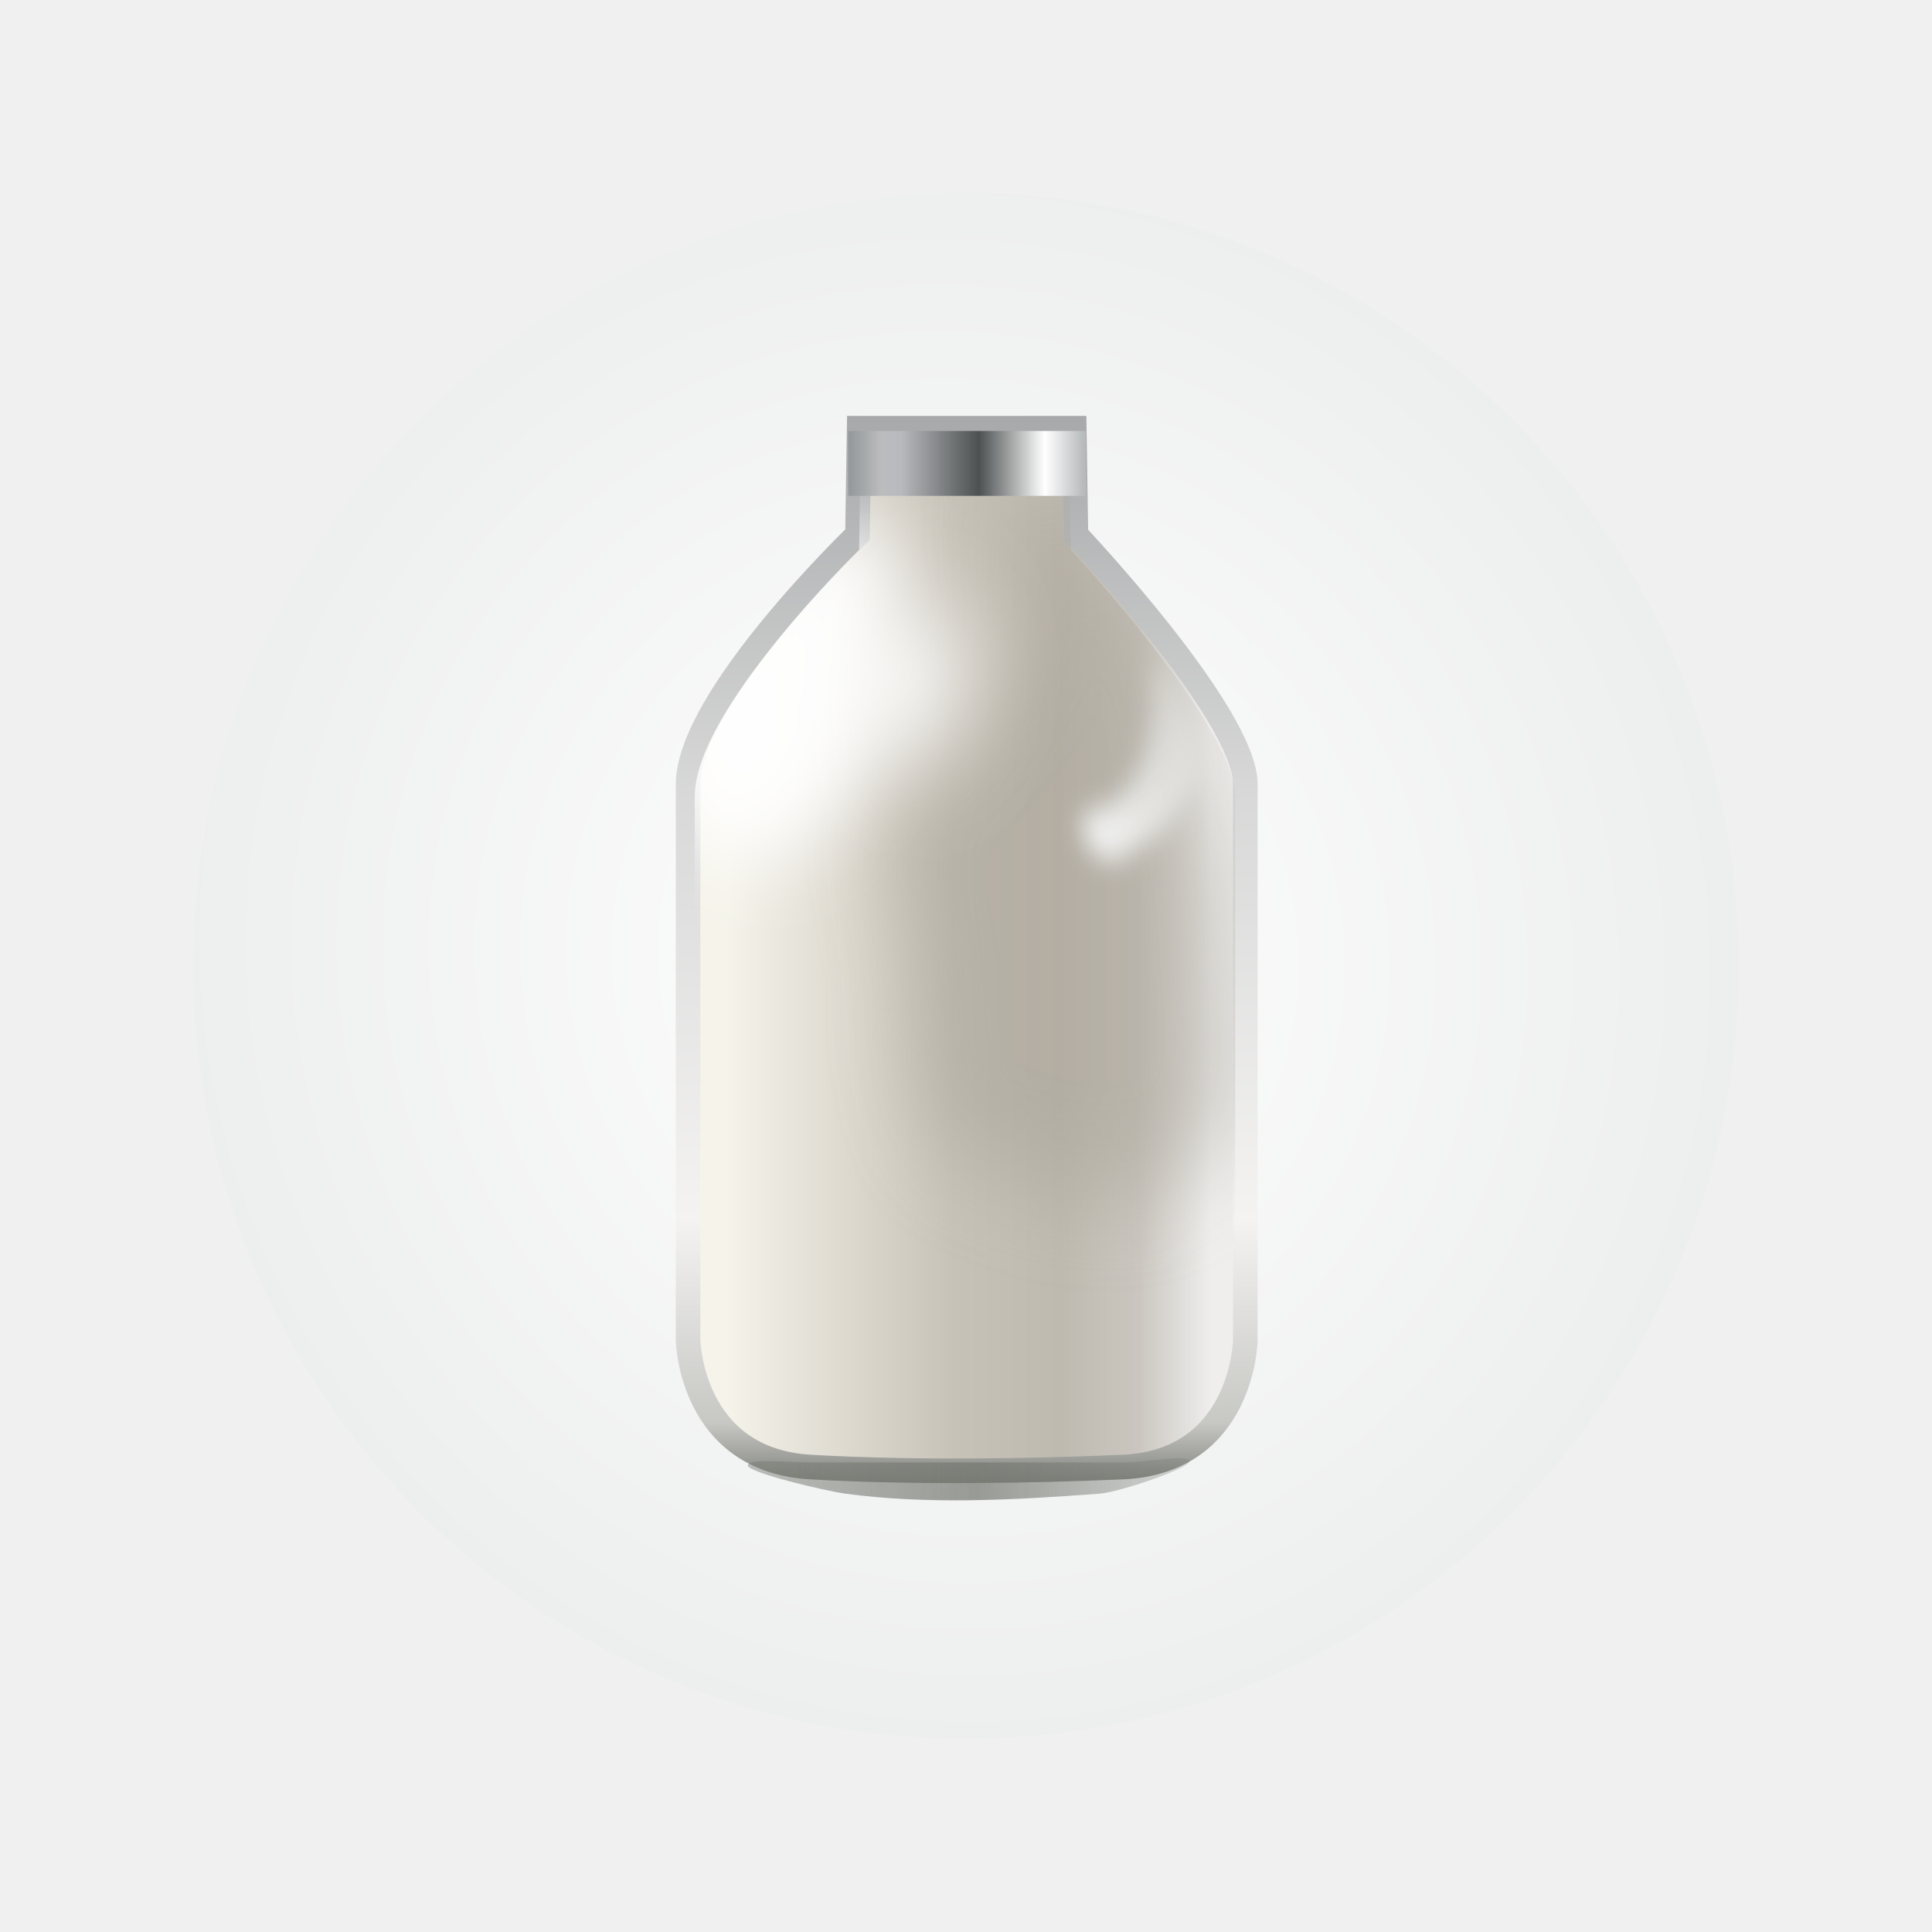
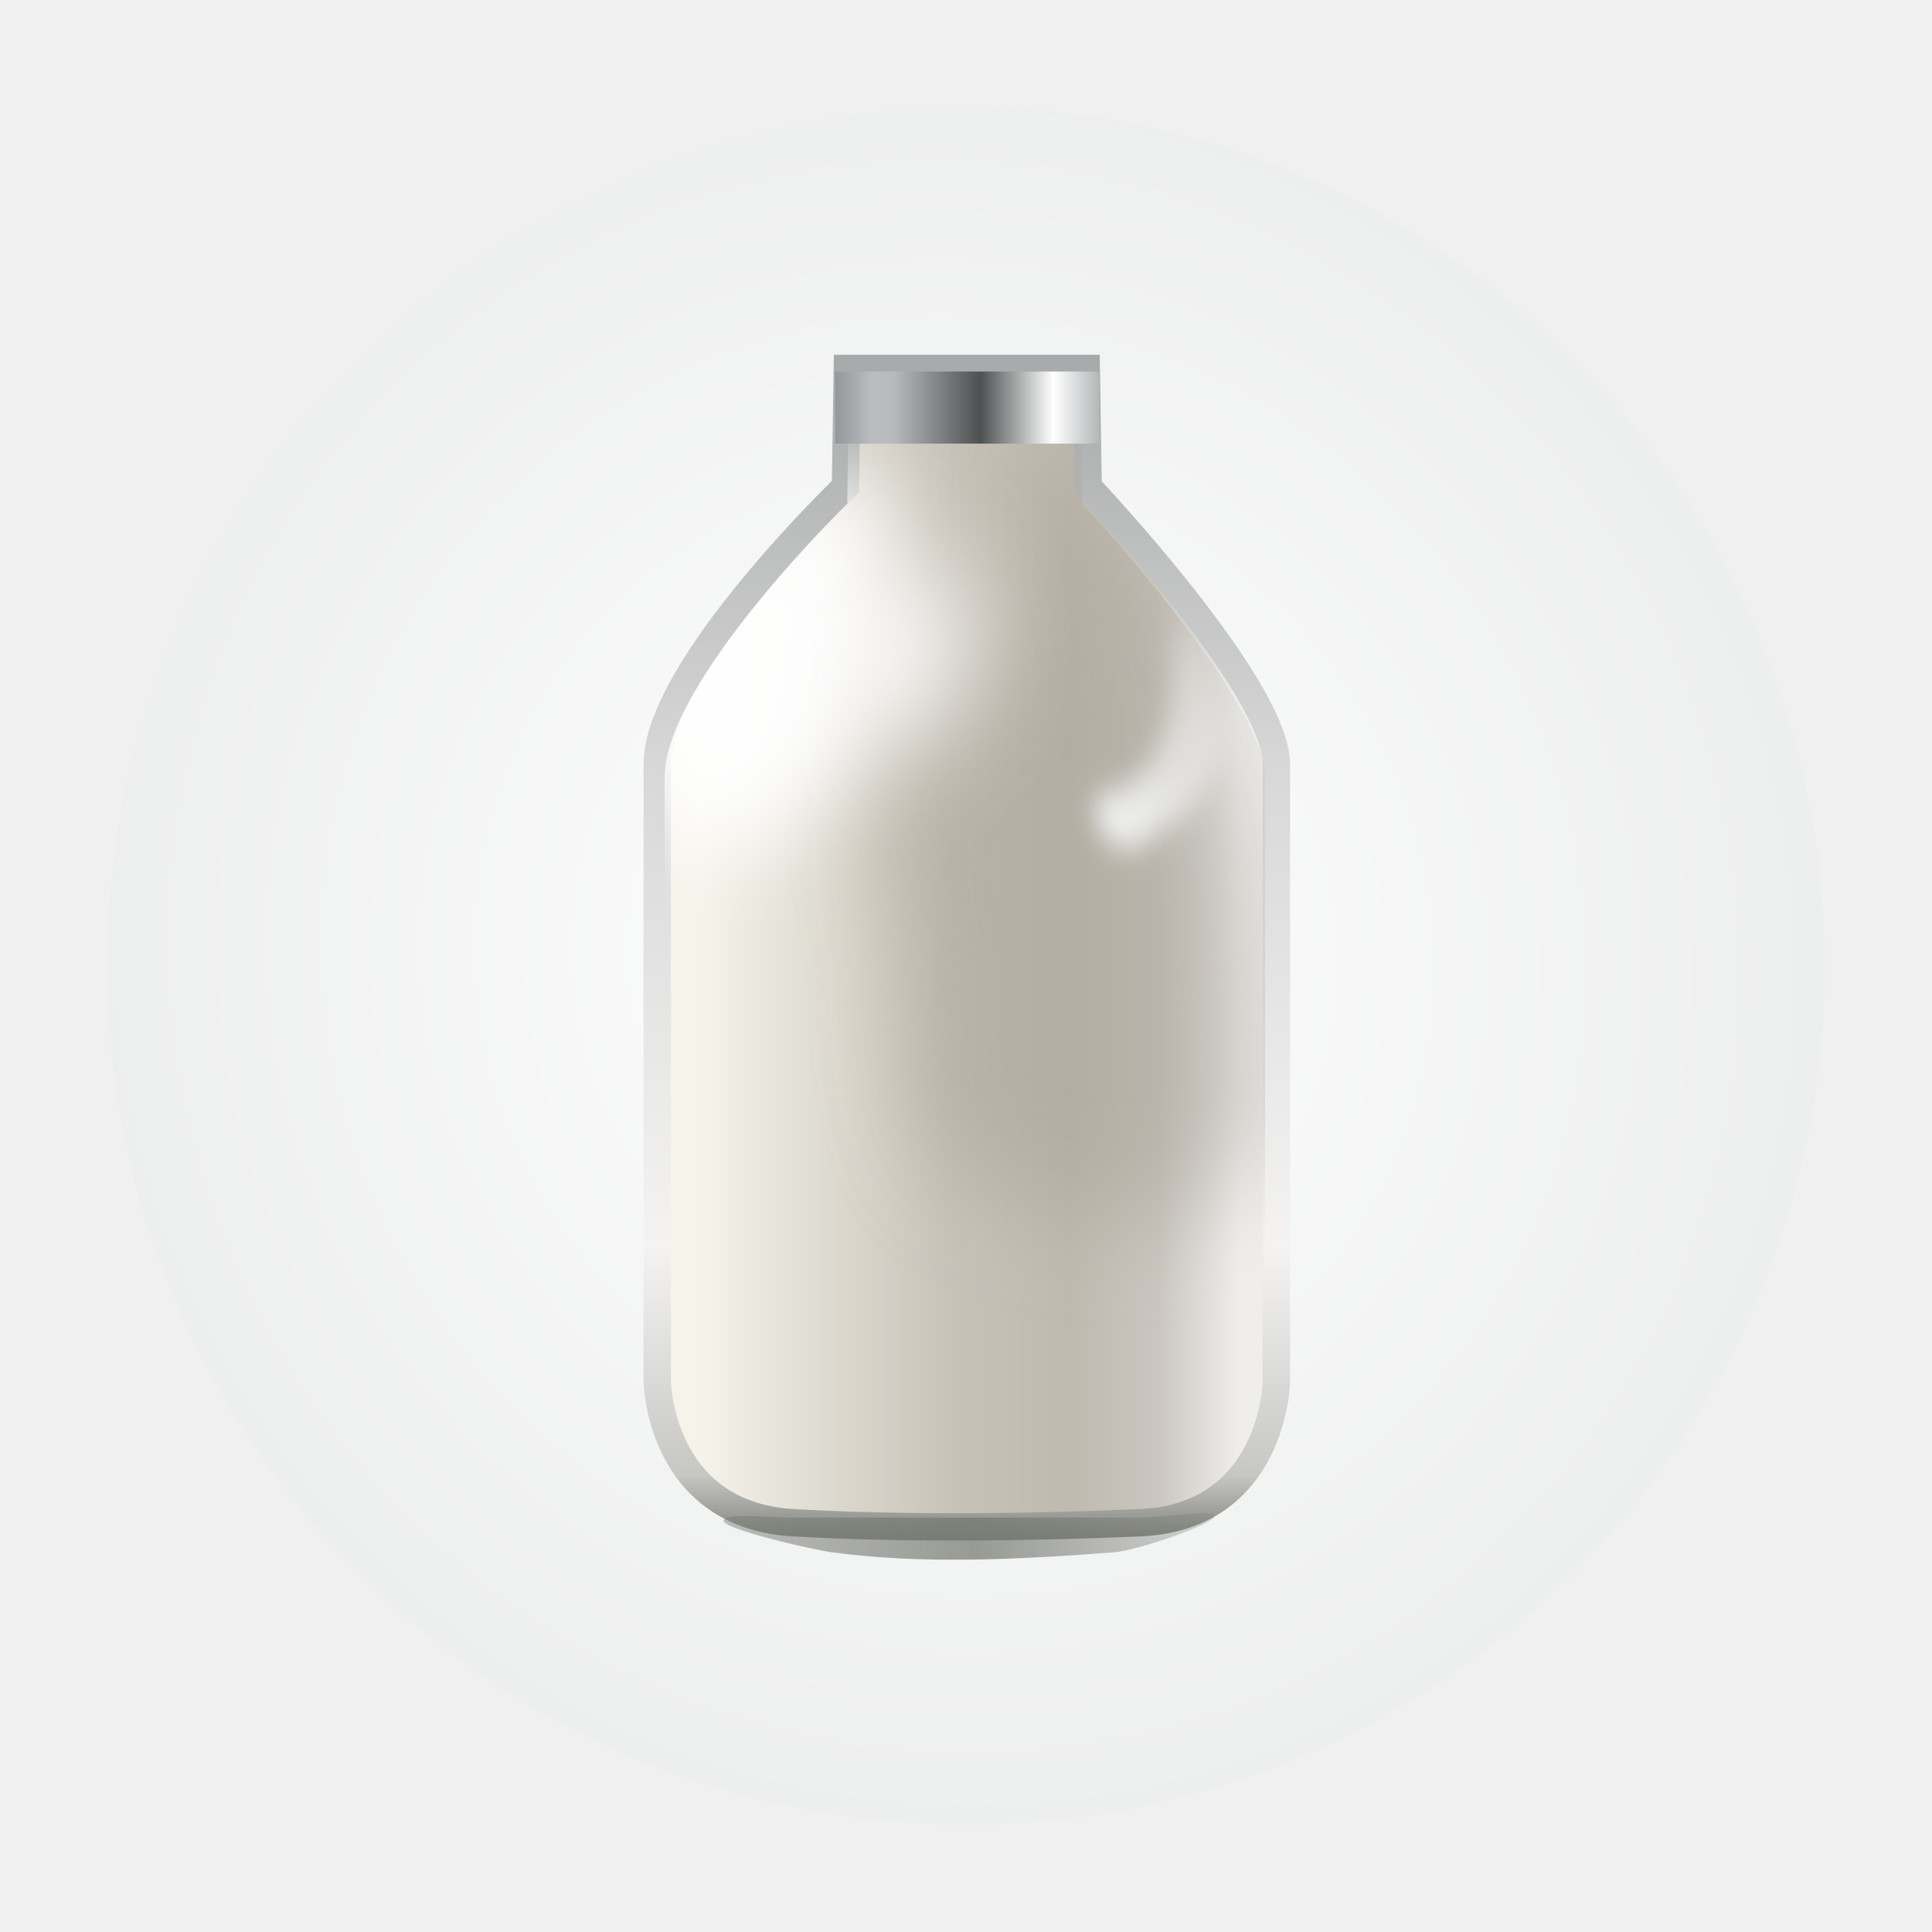
- <svg xmlns="http://www.w3.org/2000/svg" xmlns:xlink="http://www.w3.org/1999/xlink" width="100" height="100" id="svg3839" version="1.1">
+ <svg xmlns="http://www.w3.org/2000/svg" xmlns:xlink="http://www.w3.org/1999/xlink" width="96" height="96" viewBox="5 5 90 90" id="svg3839" version="1.1">
  <defs id="defs3841">
    <linearGradient id="linearGradient3882-5">
      <stop style="stop-color:#404040;stop-opacity:1;" offset="0" id="stop3884-1" />
      <stop style="stop-color:#808080;stop-opacity:1;" offset="1" id="stop3886-5" />
    </linearGradient>
    <radialGradient r="14.859" fy="78.053" fx="77.871" cy="78.053" cx="77.871" gradientTransform="matrix(0.5131857,0.8888638,-0.8660252,0.5000004,105.5042,-30.18999)" gradientUnits="userSpaceOnUse" id="radialGradient4378" xlink:href="#linearGradient5789-6" />
    <linearGradient id="linearGradient5789-6">
      <stop id="stop5791-8" offset="0" style="stop-color:#f7f7f7;stop-opacity:1;" />
      <stop id="stop5793-8" offset="1" style="stop-color:#d0d3d4;stop-opacity:1;" />
    </linearGradient>
    <radialGradient r="9.27" fy="247.498" fx="122.966" cy="247.498" cx="122.966" gradientTransform="matrix(0.2876795,0.4921726,-0.4889214,0.2857791,208.5988,116.2478)" gradientUnits="userSpaceOnUse" id="radialGradient4380" xlink:href="#linearGradient5862" />
    <linearGradient id="linearGradient5862">
      <stop style="stop-color:#5c5c5c;stop-opacity:1" offset="0" id="stop5864" />
      <stop style="stop-color:#232323;stop-opacity:1" offset="1" id="stop5866" />
    </linearGradient>
-     <filter color-interpolation-filters="sRGB" id="filter5817">
-       <feGaussianBlur stdDeviation="0.208" id="feGaussianBlur5819" />
-     </filter>
    <linearGradient y2="205.446" x2="8.304" y1="189.249" x1="8.304" gradientUnits="userSpaceOnUse" id="linearGradient5011-6">
      <stop id="stop5013-0" style="stop-color:#c2ffff;stop-opacity:1;" offset="0" />
      <stop id="stop5015-3" style="stop-color:#9DCAEA" offset="1" />
    </linearGradient>
    <radialGradient r="40.307" fy="-930.557" fx="2184.907" cy="-930.557" cx="2184.907" gradientTransform="matrix(0.5975299,0.8019498,-0.8018833,0.5974807,133.1623,-2126.753)" gradientUnits="userSpaceOnUse" id="radialGradient9241" xlink:href="#linearGradient3882-5" />
    <radialGradient xlink:href="#linearGradient5011-6" id="radialGradient9276" gradientUnits="userSpaceOnUse" gradientTransform="matrix(10.21596,-8.7059644e-6,7.4256772e-6,8.713617,-397.6177,622.9592)" cx="42.347" cy="43.082" fx="42.347" fy="43.082" r="3.328" />
    <radialGradient xlink:href="#linearGradient5368" id="radialGradient121392" gradientUnits="userSpaceOnUse" gradientTransform="matrix(0.6957105,0.6957105,-0.712963,0.7129589,205.9447,138.8754)" cx="77.995" cy="78.256" fx="77.995" fy="78.256" r="14.859" />
    <linearGradient id="linearGradient5368">
      <stop style="stop-color:#853500;stop-opacity:1;" offset="0" id="stop5370" />
      <stop style="stop-color:#552200;stop-opacity:1;" offset="1" id="stop5372" />
    </linearGradient>
    <radialGradient xlink:href="#linearGradient5368" id="radialGradient9369" gradientUnits="userSpaceOnUse" gradientTransform="matrix(1.870818,1.857162,-1.917211,1.903206,53.88504,708.6824)" cx="77.995" cy="78.256" fx="77.995" fy="78.256" r="14.859" />
    <radialGradient r="14.859" fy="78.053" fx="77.871" cy="78.053" cx="77.871" gradientTransform="matrix(0.493512,0.854788,-0.8328249,0.4808322,187.8425,223.0109)" gradientUnits="userSpaceOnUse" id="radialGradient4469" xlink:href="#linearGradient6104" />
    <linearGradient id="linearGradient6104">
      <stop id="stop6106" offset="0" style="stop-color:#ebebeb;stop-opacity:1;" />
      <stop id="stop6108" offset="1" style="stop-color:#cfd1d1;stop-opacity:1;" />
    </linearGradient>
    <radialGradient xlink:href="#linearGradient6104" id="radialGradient9419" gradientUnits="userSpaceOnUse" gradientTransform="matrix(1.34933,2.337108,-2.277058,1.314661,122.6999,714.3879)" cx="77.871" cy="78.053" fx="77.871" fy="78.053" r="14.859" />
    <radialGradient xlink:href="#linearGradient5368" id="radialGradient9423" gradientUnits="userSpaceOnUse" gradientTransform="matrix(1.968526,1.954156,-2.017342,2.002605,56.17704,691.2552)" cx="77.995" cy="78.256" fx="77.995" fy="78.256" r="14.859" />
    <linearGradient id="linearGradient5789">
      <stop style="stop-color:#f7f7f7;stop-opacity:1;" offset="0" id="stop5791" />
      <stop style="stop-color:#d0d3d4;stop-opacity:1;" offset="1" id="stop5793" />
    </linearGradient>
    <radialGradient r="14.859" fy="78.053" fx="77.871" cy="78.053" cx="77.871" gradientTransform="matrix(0.5131857,0.8888638,-0.8660252,0.5000004,105.5042,-30.18999)" gradientUnits="userSpaceOnUse" id="radialGradient5970" xlink:href="#linearGradient5789" />
    <radialGradient r="14.859" fy="78.053" fx="77.871" cy="78.053" cx="77.871" gradientTransform="matrix(0.5131857,0.8888638,-0.8660252,0.5000004,105.5042,-30.18999)" gradientUnits="userSpaceOnUse" id="radialGradient4479" xlink:href="#linearGradient6400" />
    <linearGradient id="linearGradient6400">
      <stop style="stop-color:#99e4e9;stop-opacity:1" offset="0" id="stop6402" />
      <stop style="stop-color:#60a4b7;stop-opacity:1" offset="1" id="stop6404" />
    </linearGradient>
    <radialGradient r="14.859" fy="78.053" fx="77.871" cy="78.053" cx="77.871" gradientTransform="matrix(0.5131857,0.8888638,-0.8660252,0.5000004,105.5042,-30.18999)" gradientUnits="userSpaceOnUse" id="radialGradient4494" xlink:href="#linearGradient6059-7" />
    <linearGradient id="linearGradient6059-7">
      <stop style="stop-color:#ffffff;stop-opacity:1;" offset="0" id="stop6061-8" />
      <stop style="stop-color:#edeeee;stop-opacity:1;" offset="1" id="stop6063-1" />
    </linearGradient>
    <radialGradient r="14.859" fy="78.053" fx="77.871" cy="78.053" cx="77.871" gradientTransform="matrix(0.5131857,0.8888638,-0.8660252,0.5000004,105.5042,-30.18999)" gradientUnits="userSpaceOnUse" id="radialGradient4513" xlink:href="#linearGradient4224" />
    <linearGradient id="linearGradient4224">
      <stop id="stop4226" offset="0" style="stop-color:#fa9b39;stop-opacity:1" />
      <stop id="stop4228" offset="1" style="stop-color:#e4722e;stop-opacity:1" />
    </linearGradient>
    <radialGradient r="14.859" fy="78.053" fx="77.871" cy="78.053" cx="77.871" gradientTransform="matrix(0.5131857,0.8888638,-0.8660252,0.5000004,105.5042,-30.18999)" gradientUnits="userSpaceOnUse" id="radialGradient4393" xlink:href="#linearGradient4395" />
    <linearGradient id="linearGradient4395">
      <stop style="stop-color:#778acb;stop-opacity:1" offset="0" id="stop4397" />
      <stop style="stop-color:#3d539f;stop-opacity:1" offset="1" id="stop4399" />
    </linearGradient>
    <radialGradient xlink:href="#linearGradient121048" id="radialGradient121133" gradientUnits="userSpaceOnUse" gradientTransform="matrix(0.71775,0.71775,-0.7071077,0.7071059,397.1335,11.62463)" cx="183.156" cy="488.522" fx="183.156" fy="488.522" r="100.349" />
    <linearGradient id="linearGradient121048">
      <stop style="stop-color:#5f666d;stop-opacity:1" offset="0" id="stop121050" />
      <stop style="stop-color:#030308;stop-opacity:1" offset="1" id="stop121052" />
    </linearGradient>
-     <filter height="1.648" y="-0.324" width="1.648" x="-0.324" id="filter4655-4" color-interpolation-filters="sRGB">
-       <feGaussianBlur id="feGaussianBlur4657-9" stdDeviation="0.549" />
-     </filter>
    <radialGradient xlink:href="#linearGradient4759" id="radialGradient121135" gradientUnits="userSpaceOnUse" gradientTransform="matrix(0.71775,0.71775,-0.7071077,0.7071059,397.1335,11.62463)" cx="183.156" cy="488.522" fx="183.156" fy="488.522" r="100.349" />
    <linearGradient id="linearGradient4759">
      <stop id="stop4761" offset="0" style="stop-color:#363a3e;stop-opacity:1" />
      <stop id="stop4763" offset="1" style="stop-color:#030308;stop-opacity:1" />
    </linearGradient>
    <radialGradient r="14.859" fy="74.793" fx="64.386" cy="74.793" cx="64.386" gradientTransform="matrix(1.046313,1.812267,-1.765702,1.01943,220.2682,165.1873)" gradientUnits="userSpaceOnUse" id="radialGradient4703" xlink:href="#linearGradient121335" />
    <linearGradient id="linearGradient121335">
      <stop id="stop121337" offset="0" style="stop-color:#fdff97;stop-opacity:1;" />
      <stop id="stop121339" offset="1" style="stop-color:#f8e603;stop-opacity:1" />
    </linearGradient>
-     <filter color-interpolation-filters="sRGB" height="1.648" y="-0.324" width="1.648" x="-0.324" id="filter4655">
-       <feGaussianBlur id="feGaussianBlur4657" stdDeviation="0.549" />
-     </filter>
-     <filter height="1.648" y="-0.324" width="1.648" x="-0.324" id="filter4655-4-1" color-interpolation-filters="sRGB">
-       <feGaussianBlur id="feGaussianBlur4657-9-5" stdDeviation="0.549" />
-     </filter>
    <radialGradient xlink:href="#linearGradient121407" id="radialGradient121835" gradientUnits="userSpaceOnUse" gradientTransform="matrix(0.5131857,0.8888638,-0.8660252,0.5000004,105.5042,-30.18999)" cx="77.871" cy="78.053" fx="77.871" fy="78.053" r="14.859" />
    <linearGradient id="linearGradient121407">
      <stop id="stop121409" offset="0" style="stop-color:#f7f9e5;stop-opacity:1;" />
      <stop id="stop121411" offset="1" style="stop-color:#eceaa0;stop-opacity:1;" />
    </linearGradient>
    <radialGradient xlink:href="#linearGradient6059-7-0-3" id="radialGradient123410" gradientUnits="userSpaceOnUse" gradientTransform="matrix(0.5131857,0.8888638,-0.8660252,0.5000004,105.5042,-30.18999)" cx="77.871" cy="78.053" fx="77.871" fy="78.053" r="14.859" />
    <linearGradient id="linearGradient6059-7-0-3">
      <stop style="stop-color:#ffffff;stop-opacity:1;" offset="0" id="stop6061-8-0-5" />
      <stop style="stop-color:#edeeee;stop-opacity:1;" offset="1" id="stop6063-1-3-5" />
    </linearGradient>
    <linearGradient xlink:href="#linearGradient121581" id="linearGradient123412" gradientUnits="userSpaceOnUse" gradientTransform="matrix(0.8964234,0,0,1.014783,-20.66266,36.91219)" x1="211.918" y1="375.137" x2="222.4" y2="375.137" />
    <linearGradient id="linearGradient121581">
      <stop style="stop-color:#f5f3ea;stop-opacity:1" offset="0" id="stop121583" />
      <stop id="stop121625" offset="0.47" style="stop-color:#c7c2b8;stop-opacity:1;" />
      <stop id="stop121589" offset="0.687" style="stop-color:#bfbab0;stop-opacity:1" />
      <stop style="stop-color:#cac6bf;stop-opacity:1;" offset="0.849" id="stop121627" />
      <stop style="stop-color:#efeeed;stop-opacity:1" offset="1" id="stop121585" />
    </linearGradient>
    <linearGradient xlink:href="#linearGradient121737" id="linearGradient123414" gradientUnits="userSpaceOnUse" gradientTransform="matrix(0.8964234,0,0,1.014783,-20.66266,36.91219)" x1="217.41" y1="380.061" x2="217.41" y2="358.976" />
    <linearGradient id="linearGradient121737">
      <stop id="stop121739" offset="0" style="stop-color:#767972;stop-opacity:1" />
      <stop style="stop-color:#c7c7c4;stop-opacity:1;" offset="0.061" id="stop121747" />
      <stop style="stop-color:#f4f3f2;stop-opacity:1" offset="0.246" id="stop121741" />
      <stop style="stop-color:#d8d8d8;stop-opacity:1" offset="0.635" id="stop121743" />
      <stop id="stop121745" offset="1" style="stop-color:#a3a5a6;stop-opacity:1" />
    </linearGradient>
    <clipPath clipPathUnits="userSpaceOnUse" id="clipPath121707">
-       <path id="path121709" d="m 214.79,359.759 -0.036,2.033 c 0,0 -3.664,3.108 -3.664,4.77 0,2.419 0,10.624 0,10.624 0,0 0.051,2.29 2.656,2.419 2.262,0.112 4.719,0.076 6.739,0 2.607,-0.098 2.656,-2.419 2.656,-2.419 0,0 0,-8.205 0,-10.624 0,-1.346 -3.664,-4.77 -3.664,-4.77 l -0.036,-2.033 z" style="color:#000000;fill:none;stroke:#000000;stroke-width:0.006;stroke-linecap:butt;stroke-linejoin:miter;stroke-miterlimit:4;stroke-opacity:1;stroke-dasharray:none;stroke-dashoffset:0;marker:none;visibility:visible;display:inline;overflow:visible;enable-background:accumulate" clip-path="none" />
+       <path id="path121709" d="m 214.79,359.759 -0.036,2.033 c 0,0 -3.664,3.108 -3.664,4.77 0,2.419 0,10.624 0,10.624 0,0 0.051,2.29 2.656,2.419 2.262,0.112 4.719,0.076 6.739,0 2.607,-0.098 2.656,-2.419 2.656,-2.419 0,0 0,-8.205 0,-10.624 0,-1.346 -3.664,-4.77 -3.664,-4.77 l -0.036,-2.033 z" style="color:#000000;display:inline;overflow:visible;visibility:visible;fill:none;stroke:#000000;stroke-width:0.006;stroke-linecap:butt;stroke-linejoin:miter;stroke-miterlimit:4;stroke-dasharray:none;stroke-dashoffset:0;stroke-opacity:1;marker:none;enable-background:accumulate" clip-path="none" />
    </clipPath>
-     <filter color-interpolation-filters="sRGB" id="filter121621" x="-0.285" width="1.57" y="-0.156" height="1.312">
+     <filter id="filter121621" x="-0.285" width="1.57" y="-0.156" height="1.312" style="color-interpolation-filters:sRGB">
      <feGaussianBlur stdDeviation="0.875" id="feGaussianBlur121623" />
    </filter>
    <linearGradient xlink:href="#linearGradient121563" id="linearGradient123416" gradientUnits="userSpaceOnUse" x1="220.125" y1="367.613" x2="223.597" y2="364.216" />
    <linearGradient id="linearGradient121563">
      <stop style="stop-color:#f6f7f7;stop-opacity:1;" offset="0" id="stop121565" />
      <stop style="stop-color:#f6f7f7;stop-opacity:0;" offset="1" id="stop121567" />
    </linearGradient>
-     <filter color-interpolation-filters="sRGB" id="filter121559" x="-0.195" width="1.39" y="-0.218" height="1.436">
+     <filter id="filter121559" x="-0.195" width="1.39" y="-0.218" height="1.436" style="color-interpolation-filters:sRGB">
      <feGaussianBlur stdDeviation="0.259" id="feGaussianBlur121561" />
    </filter>
-     <filter color-interpolation-filters="sRGB" id="filter121577" x="-0.319" width="1.638" y="-0.236" height="1.473">
+     <filter id="filter121577" x="-0.319" width="1.638" y="-0.236" height="1.473" style="color-interpolation-filters:sRGB">
      <feGaussianBlur stdDeviation="0.746" id="feGaussianBlur121579" />
    </filter>
-     <filter color-interpolation-filters="sRGB" id="filter121729" x="-0.842" width="2.683" y="-0.858" height="2.716">
+     <filter id="filter121729" x="-0.842" width="2.683" y="-0.858" height="2.716" style="color-interpolation-filters:sRGB">
      <feGaussianBlur stdDeviation="1.023" id="feGaussianBlur121731" />
    </filter>
    <linearGradient xlink:href="#linearGradient121757" id="linearGradient123418" gradientUnits="userSpaceOnUse" gradientTransform="translate(-42.64655,42.49395)" x1="212.385" y1="379.934" x2="220.808" y2="379.934" />
    <linearGradient id="linearGradient121757">
      <stop style="stop-color:#767972;stop-opacity:0.63" offset="0" id="stop121759" />
      <stop id="stop121765" offset="0.523" style="stop-color:#767972;stop-opacity:1" />
      <stop style="stop-color:#767972;stop-opacity:0.378" offset="1" id="stop121761" />
    </linearGradient>
    <linearGradient xlink:href="#linearGradient121505" id="linearGradient123420" gradientUnits="userSpaceOnUse" gradientTransform="matrix(0.8976067,0,0,1.309917,-8.796412,-66.2764)" x1="201.008" y1="357.604" x2="206.128" y2="357.604" />
    <linearGradient id="linearGradient121505">
      <stop style="stop-color:#909598;stop-opacity:1" offset="0" id="stop121507" />
      <stop id="stop121513" offset="0.147" style="stop-color:#bbbcbe;stop-opacity:1" />
      <stop style="stop-color:#b9babe;stop-opacity:1" offset="0.229" id="stop121515" />
      <stop id="stop121519" offset="0.559" style="stop-color:#4d5151;stop-opacity:1" />
      <stop id="stop121517" offset="0.837" style="stop-color:#ffffff;stop-opacity:1" />
      <stop style="stop-color:#b8bbbc;stop-opacity:1" offset="1" id="stop121509" />
    </linearGradient>
  </defs>
  <g id="layer1" transform="translate(0,-952.3622)">
    <g id="g123388" transform="matrix(2.669815,0,0,2.669815,-380.8668,-103.0588)">
-       <path style="color:#000000;fill:url(#radialGradient123410);fill-opacity:1;fill-rule:nonzero;stroke:none;stroke-width:2;marker:none;visibility:visible;display:inline;overflow:visible;enable-background:accumulate" id="path6110-6" d="m 92.938,78.223 c 0,8.207 -6.653,14.859 -14.859,14.859 -8.207,0 -14.859,-6.653 -14.859,-14.859 0,-8.207 6.653,-14.859 14.859,-14.859 8.207,0 14.859,6.653 14.859,14.859 z" transform="matrix(1.008279,0,0,1.008279,82.65928,335.1732)" />
+       <circle style="color:#000000;display:inline;overflow:visible;visibility:visible;fill:url(#radialGradient123410);fill-opacity:1;fill-rule:nonzero;stroke:none;stroke-width:2;marker:none;enable-background:accumulate" id="path6110-6" transform="matrix(1.008279,0,0,1.008279,82.65928,335.1732)" cx="78.079" cy="78.223" r="14.859" />
      <g id="g121930" transform="translate(-12.5662,1.629367)">
-         <path id="path121932" d="m 171.88,401.989 -0.033,2.064 c 0,0 -3.284,3.154 -3.284,4.84 0,2.455 0,10.781 0,10.781 0,0 0.045,2.324 2.381,2.455 2.028,0.114 4.23,0.077 6.041,0 2.337,-0.1 2.381,-2.455 2.381,-2.455 0,0 0,-8.327 0,-10.781 0,-1.366 -3.284,-4.84 -3.284,-4.84 l -0.033,-2.064 z" style="fill:url(#linearGradient123412);fill-opacity:1;stroke:url(#linearGradient123414);stroke-width:0.477;stroke-linecap:butt;stroke-linejoin:miter;stroke-miterlimit:4;stroke-opacity:1;stroke-dasharray:none" />
+         <path id="path121932" d="m 171.88,401.989 -0.033,2.064 c 0,0 -3.284,3.154 -3.284,4.84 0,2.455 0,10.781 0,10.781 0,0 0.045,2.324 2.381,2.455 2.028,0.114 4.23,0.077 6.041,0 2.337,-0.1 2.381,-2.455 2.381,-2.455 0,0 0,-8.327 0,-10.781 0,-1.366 -3.284,-4.84 -3.284,-4.84 l -0.033,-2.064 z" style="fill:url(#linearGradient123412);fill-opacity:1;stroke:url(#linearGradient123414);stroke-width:0.477;stroke-linecap:butt;stroke-linejoin:miter;stroke-miterlimit:4;stroke-dasharray:none;stroke-opacity:1" />
        <g transform="matrix(0.8693819,0,0,1,-14.82513,42.55584)" clip-path="url(#clipPath121707)" id="g121934">
          <path style="opacity:0.441;fill:#a39e92;fill-opacity:1;stroke:none;filter:url(#filter121621)" d="m 223.155,372.99 c -1.954,1.949 -3.665,1.345 -5.808,0.631 -0.281,-0.094 -0.856,-0.324 -1.01,-0.631 -0.499,-0.999 -0.442,-2.05 -0.442,-3.22 0,-0.667 -0.783,-1.998 -0.499,-2.565 0.671,-1.343 2.383,-2.212 3.088,-3.621 0.394,-0.787 -0.995,-2.225 -0.505,-2.715 0.103,-0.103 0.8,0.021 0.884,0.063 1.93,0.965 3.409,2.154 3.409,4.798 0,0.827 0.758,1.676 0.758,2.715 0,1.448 0.399,3.179 0.126,4.545 z" id="path121936" clip-path="none" />
          <path style="opacity:0.952;fill:url(#linearGradient123416);fill-opacity:1;stroke:none;filter:url(#filter121559)" d="m 221.261,364.114 c 0.197,0.857 -0.104,2.714 -1.483,2.741 -0.248,0.85 0.739,1.236 1.072,0.741 0.559,-0.204 1.055,-0.613 1.442,-1.396 0.281,-0.641 -0.715,-2.638 -1.031,-2.086 z" id="path121938" clip-path="none" />
-           <path transform="translate(55.80158,-41.64894)" style="opacity:0.952;color:#000000;fill:#ffffff;fill-opacity:1;fill-rule:nonzero;stroke:none;stroke-width:0.5;marker:none;visibility:visible;display:inline;overflow:visible;filter:url(#filter121577);enable-background:accumulate" d="m 159.343,406.393 c -0.063,1.524 -1.391,3.07 -2.627,3.07 -1.551,0 -2.304,-0.749 -2.304,-2.841 0,-2.092 3.025,-3.598 4.577,-3.598 1.551,0 0.488,0.144 0.354,3.369 z" id="path121940" clip-path="none" />
+           <path transform="translate(55.80158,-41.64894)" style="color:#000000;display:inline;overflow:visible;visibility:visible;opacity:0.952;fill:#ffffff;fill-opacity:1;fill-rule:nonzero;stroke:none;stroke-width:0.5;marker:none;filter:url(#filter121577);enable-background:accumulate" d="m 159.343,406.393 c -0.063,1.524 -1.391,3.07 -2.627,3.07 -1.551,0 -2.304,-0.749 -2.304,-2.841 0,-2.092 3.025,-3.598 4.577,-3.598 1.551,0 0.488,0.144 0.354,3.369 z" id="path121940" clip-path="none" />
          <path id="path121942" d="m 215.241,363.229 c -0.391,-0.025 -0.819,0.318 -0.976,0.631 -0.589,1.179 1.518,2.385 2.238,1.664 0.613,-0.613 0.933,-2.087 -0.057,-2.583 -0.465,-0.233 -1.001,0.246 -1.205,0.287 z" style="fill:#ffffff;stroke:none;filter:url(#filter121729)" />
        </g>
-         <path id="path121944" d="m 170.911,422.039 6.13,0 c 0.366,0 1.24,-0.165 1.24,-0.022 0,0.143 -1.371,0.6 -1.736,0.627 -1.688,0.128 -3.362,0.213 -4.937,0 -0.363,-0.049 -1.887,-0.405 -1.887,-0.548 0,-0.143 0.825,-0.057 1.191,-0.057 z" style="opacity:0.73;color:#000000;fill:url(#linearGradient123418);fill-opacity:1;stroke:none;stroke-width:0.007;marker:none;visibility:visible;display:inline;overflow:visible;enable-background:accumulate" />
-         <rect ry="0" rx="0.47" y="402.042" x="171.669" height="1.258" width="4.6" id="rect121946" style="color:#000000;fill:url(#linearGradient123420);fill-opacity:1;fill-rule:nonzero;stroke:none;stroke-width:2;marker:none;visibility:visible;display:inline;overflow:visible;enable-background:accumulate" />
+         <path id="path121944" d="m 170.911,422.039 h 6.13 c 0.366,0 1.24,-0.165 1.24,-0.022 0,0.143 -1.371,0.6 -1.736,0.627 -1.688,0.128 -3.362,0.213 -4.937,0 -0.363,-0.049 -1.887,-0.405 -1.887,-0.548 0,-0.143 0.825,-0.057 1.191,-0.057 z" style="color:#000000;display:inline;overflow:visible;visibility:visible;opacity:0.73;fill:url(#linearGradient123418);fill-opacity:1;stroke:none;stroke-width:0.007;marker:none;enable-background:accumulate" />
+         <rect ry="0" rx="0.47" y="402.042" x="171.669" height="1.258" width="4.6" id="rect121946" style="color:#000000;display:inline;overflow:visible;visibility:visible;fill:url(#linearGradient123420);fill-opacity:1;fill-rule:nonzero;stroke:none;stroke-width:2;marker:none;enable-background:accumulate" />
      </g>
    </g>
  </g>
</svg>
